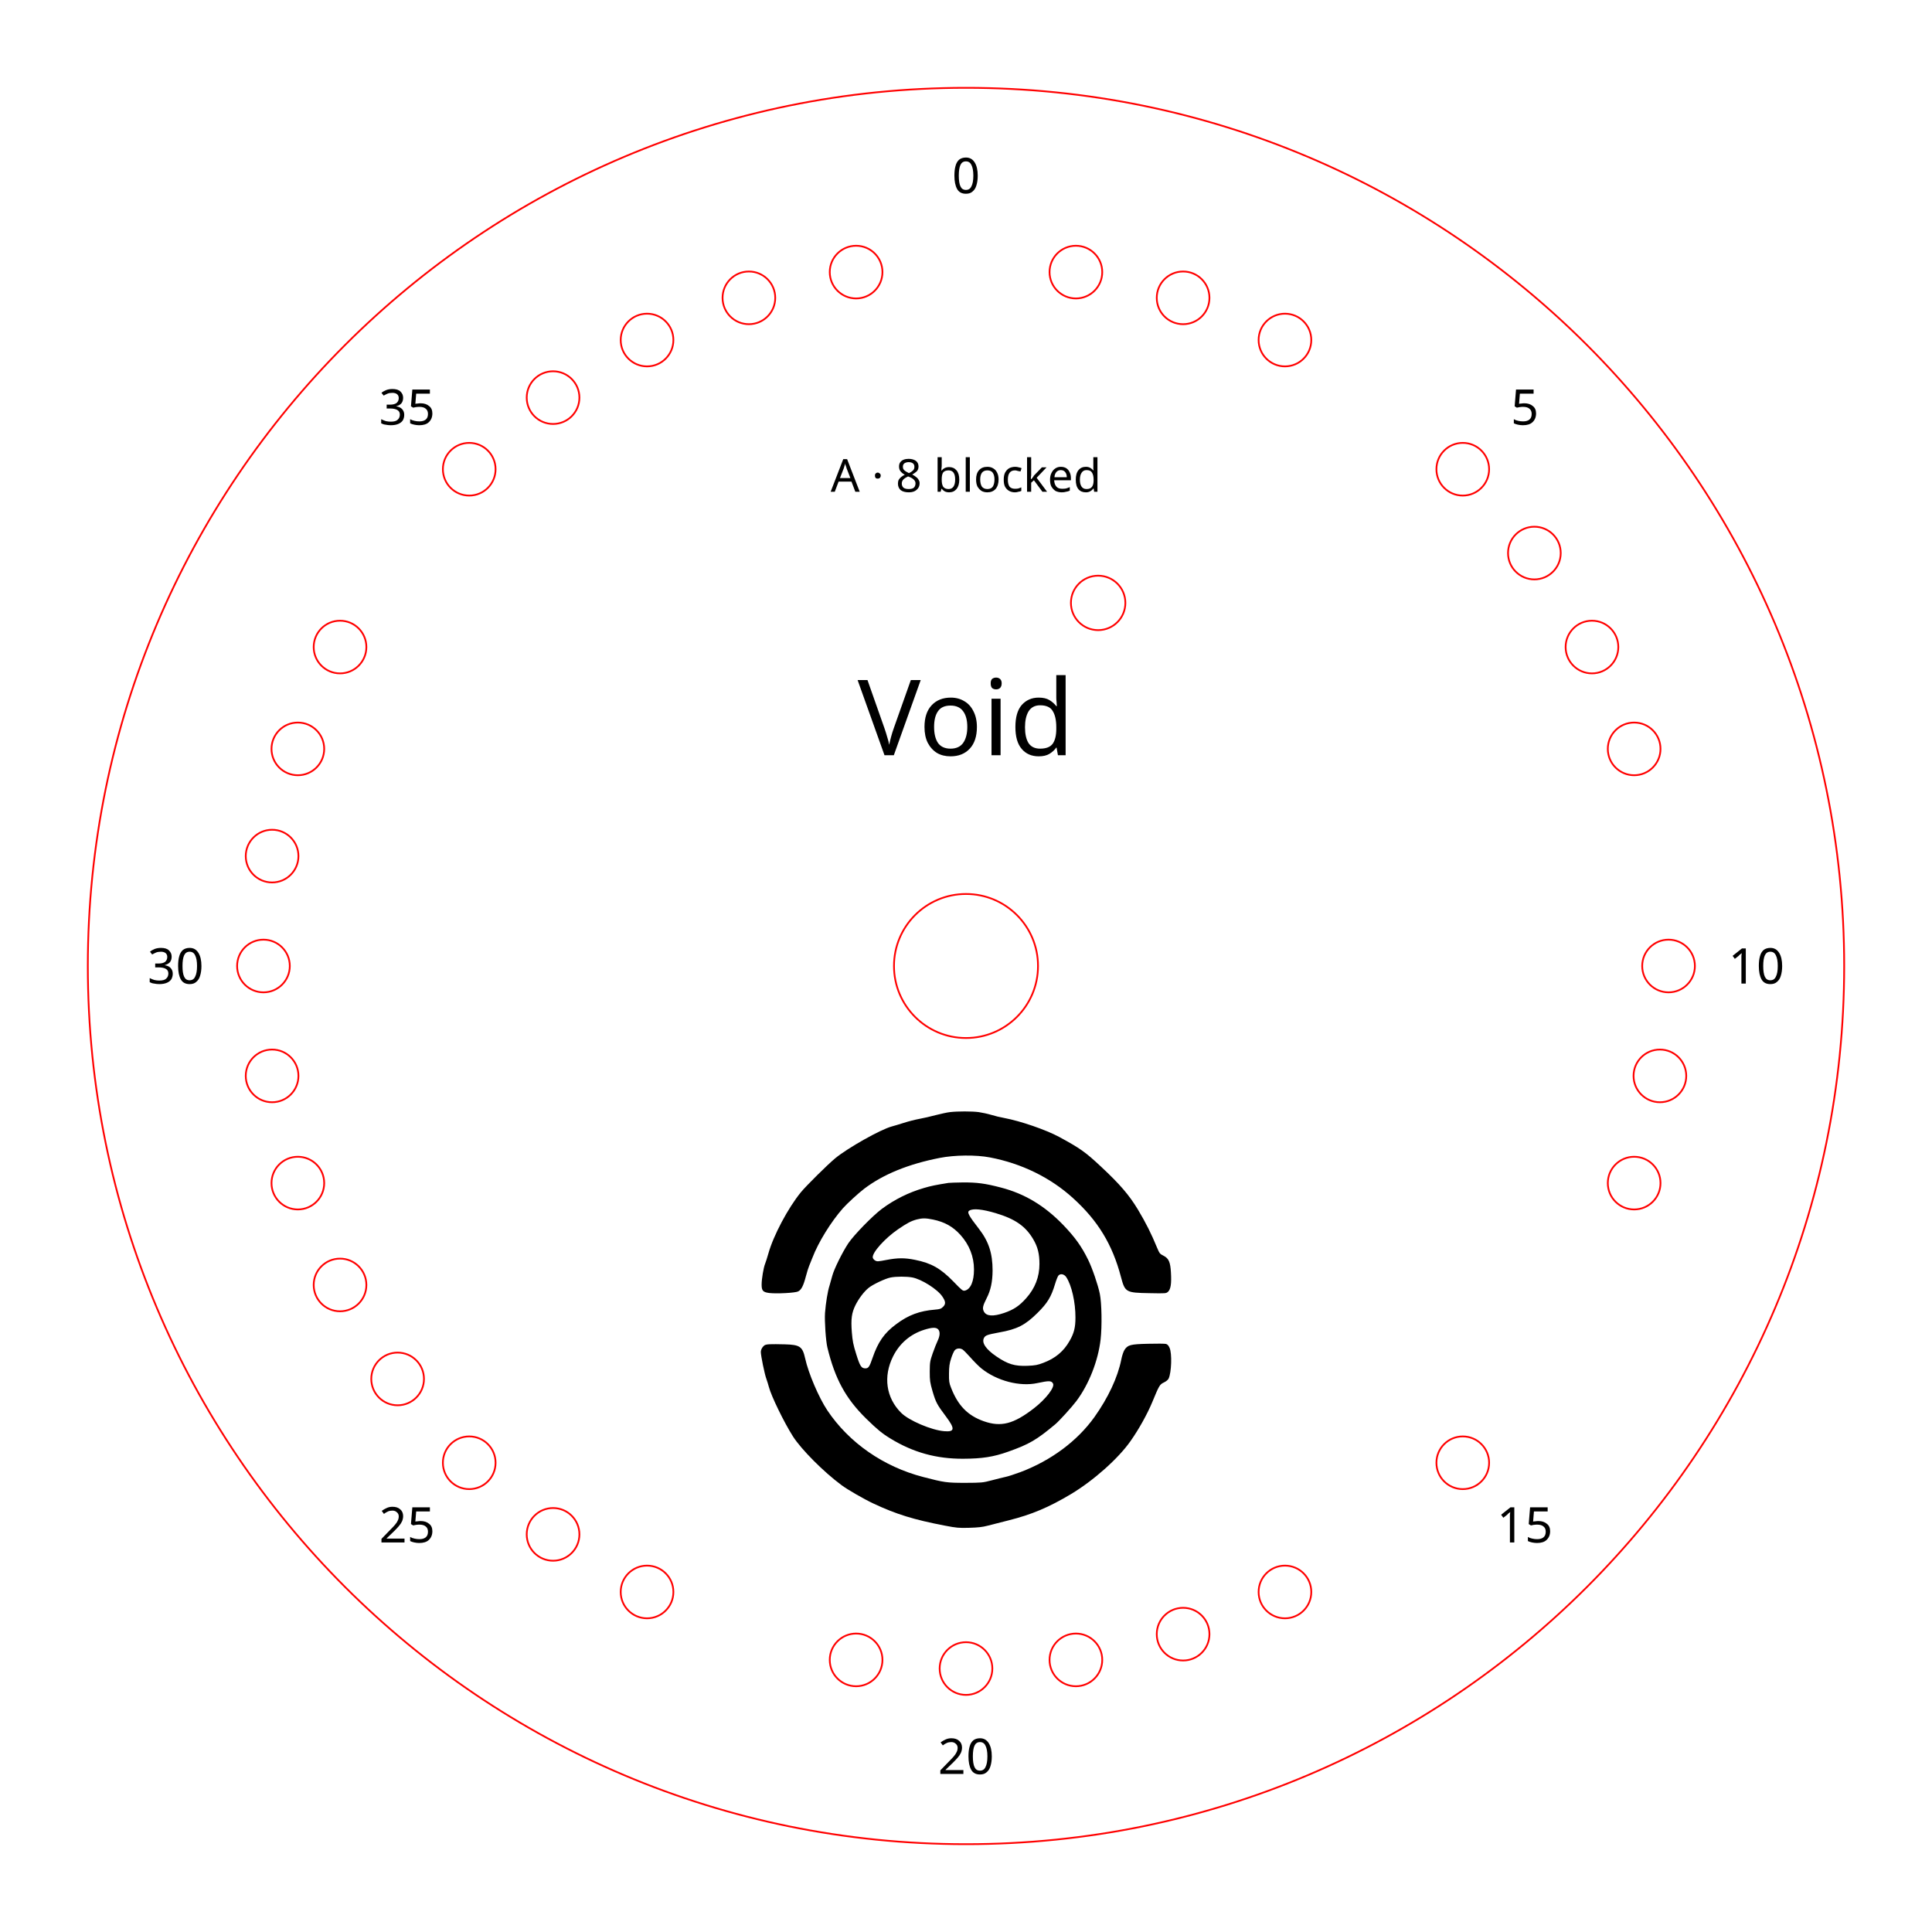
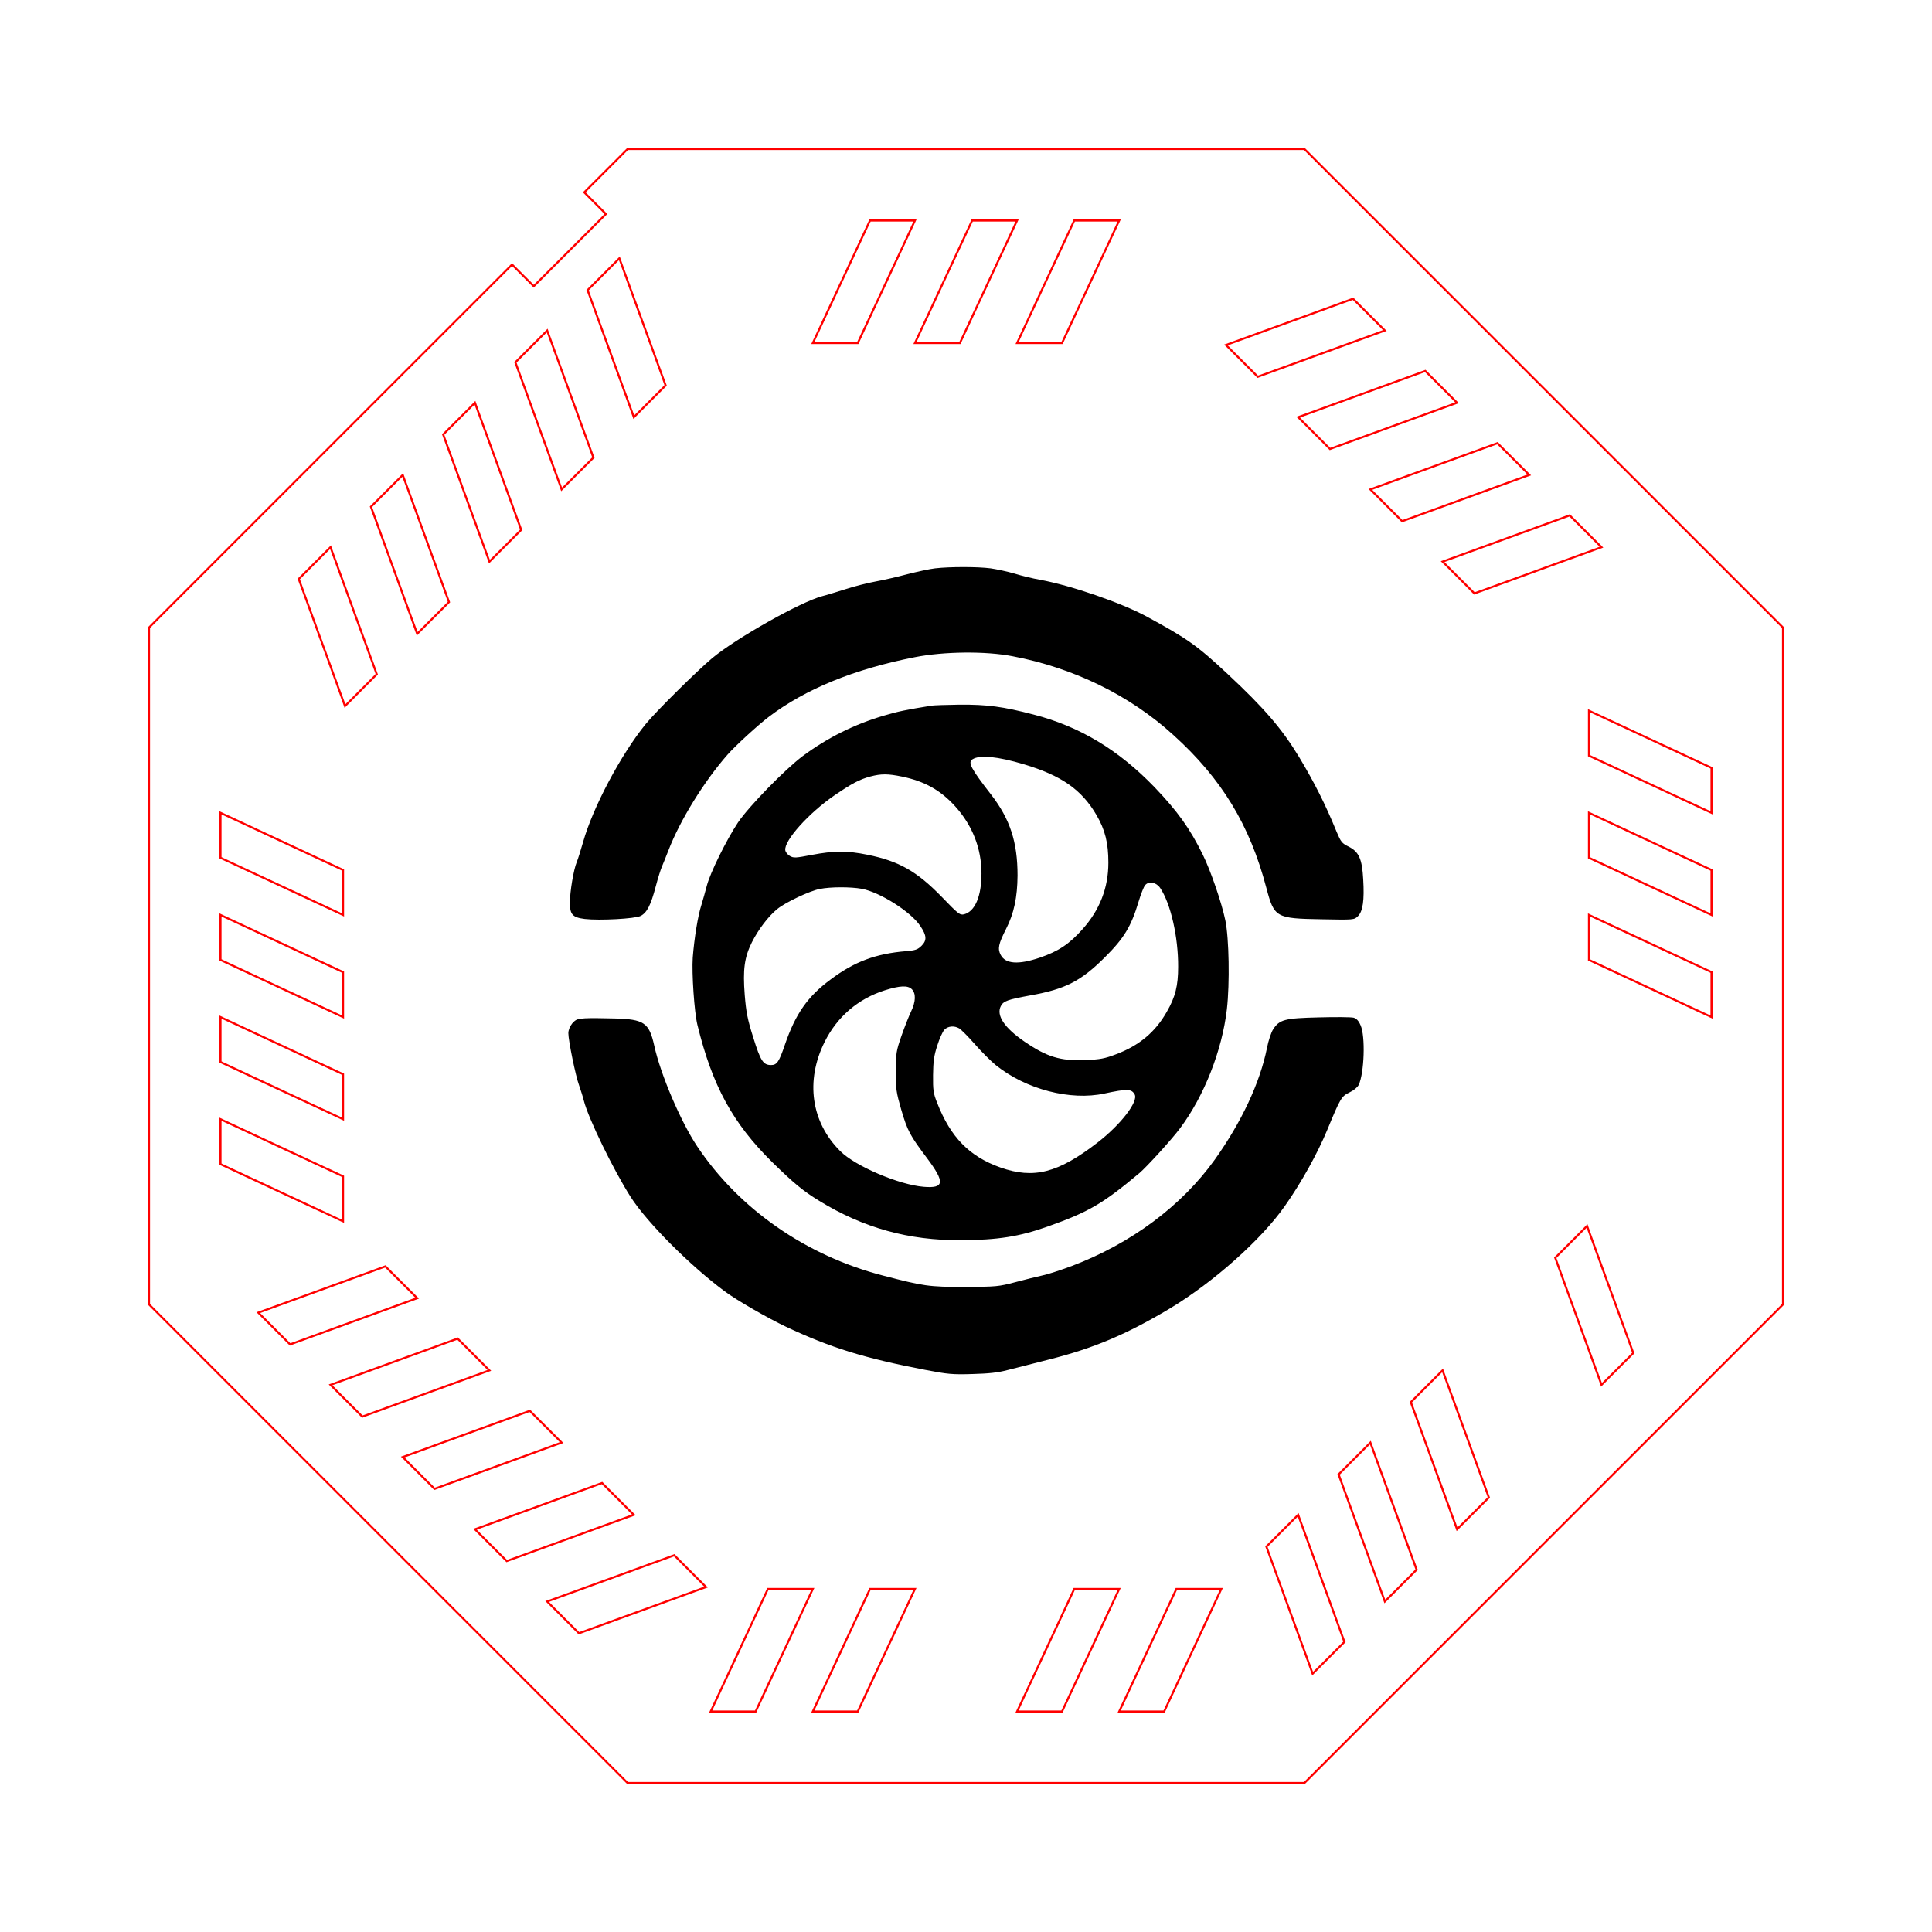
- <svg xmlns="http://www.w3.org/2000/svg" width="110.000mm" height="110.000mm" viewBox="0 0 110.000 110.000">
+ <svg xmlns="http://www.w3.org/2000/svg" width="94.591mm" height="94.591mm" viewBox="0 0 94.591 94.591">
  <style>
  .cut { fill: none; stroke: #ff0000; stroke-width: 0.1; }
-   .engrave { fill: #000; font-family: sans-serif; text-anchor: middle; }
</style>
-   <circle cx="55.000" cy="55.000" r="50.000" class="cut" />
-   <circle cx="55.000" cy="55.000" r="4.100" class="cut" />
-   <circle cx="62.524" cy="34.327" r="1.550" class="cut" />
-   <text x="55.000" y="11.000" font-size="2.800" class="engrave">0</text>
-   <circle cx="61.257" cy="15.492" r="1.500" class="cut" />
-   <circle cx="67.361" cy="16.958" r="1.500" class="cut" />
-   <circle cx="73.160" cy="19.360" r="1.500" class="cut" />
-   <circle cx="83.284" cy="26.716" r="1.500" class="cut" />
-   <text x="86.820" y="24.180" font-size="2.800" class="engrave">5</text>
-   <circle cx="87.361" cy="31.489" r="1.500" class="cut" />
-   <circle cx="90.640" cy="36.840" r="1.500" class="cut" />
-   <circle cx="93.042" cy="42.639" r="1.500" class="cut" />
-   <circle cx="95.000" cy="55.000" r="1.500" class="cut" />
-   <text x="100.000" y="56.000" font-size="2.800" class="engrave">10</text>
-   <circle cx="94.508" cy="61.257" r="1.500" class="cut" />
-   <circle cx="93.042" cy="67.361" r="1.500" class="cut" />
-   <circle cx="83.284" cy="83.284" r="1.500" class="cut" />
-   <text x="86.820" y="87.820" font-size="2.800" class="engrave">15</text>
-   <circle cx="73.160" cy="90.640" r="1.500" class="cut" />
-   <circle cx="67.361" cy="93.042" r="1.500" class="cut" />
-   <circle cx="61.257" cy="94.508" r="1.500" class="cut" />
-   <circle cx="55.000" cy="95.000" r="1.500" class="cut" />
-   <text x="55.000" y="101.000" font-size="2.800" class="engrave">20</text>
-   <circle cx="48.743" cy="94.508" r="1.500" class="cut" />
-   <circle cx="36.840" cy="90.640" r="1.500" class="cut" />
-   <circle cx="31.489" cy="87.361" r="1.500" class="cut" />
-   <circle cx="26.716" cy="83.284" r="1.500" class="cut" />
-   <text x="23.180" y="87.820" font-size="2.800" class="engrave">25</text>
-   <circle cx="22.639" cy="78.511" r="1.500" class="cut" />
-   <circle cx="19.360" cy="73.160" r="1.500" class="cut" />
-   <circle cx="16.958" cy="67.361" r="1.500" class="cut" />
-   <circle cx="15.492" cy="61.257" r="1.500" class="cut" />
-   <circle cx="15.000" cy="55.000" r="1.500" class="cut" />
-   <text x="10.000" y="56.000" font-size="2.800" class="engrave">30</text>
-   <circle cx="15.492" cy="48.743" r="1.500" class="cut" />
-   <circle cx="16.958" cy="42.639" r="1.500" class="cut" />
-   <circle cx="19.360" cy="36.840" r="1.500" class="cut" />
-   <circle cx="26.716" cy="26.716" r="1.500" class="cut" />
-   <text x="23.180" y="24.180" font-size="2.800" class="engrave">35</text>
-   <circle cx="31.489" cy="22.639" r="1.500" class="cut" />
-   <circle cx="36.840" cy="19.360" r="1.500" class="cut" />
-   <circle cx="42.639" cy="16.958" r="1.500" class="cut" />
-   <circle cx="48.743" cy="15.492" r="1.500" class="cut" />
-   <text x="55.000" y="28.000" font-size="2.600" class="engrave">A · 8 blocked</text>
-   <text x="55.000" y="43.000" font-size="6.000" class="engrave">Void</text>
-   <svg x="43.000" y="63.000" width="24.000" height="24.000" viewBox="0 0 528 528">
-     <g transform="translate(0,528) scale(0.1,-0.1)" fill="#000000" stroke="none">
-       <path d="M2440 5210 c-36 -4 -117 -22 -180 -38 -63 -17 -155 -38 -205 -47 -49 -9 -137 -31 -195 -50 -58 -18 -125 -39 -150 -45 -139 -37 -552 -269 -710 -400 -95 -79 -363 -344 -429 -425 -160 -196 -343 -540 -406 -765 -15 -52 -33 -110 -41 -129 -20 -48 -44 -191 -44 -262 0 -76 17 -95 96 -105 94 -11 326 1 362 20 40 21 65 69 97 191 14 53 32 110 40 128 8 18 26 64 41 102 75 196 231 448 382 620 52 59 196 191 267 245 237 180 552 309 945 386 187 37 457 40 631 6 394 -75 757 -252 1039 -509 312 -282 494 -581 601 -988 51 -192 61 -198 356 -203 211 -4 211 -4 236 20 32 32 42 103 34 238 -7 132 -28 178 -93 211 -45 22 -51 30 -80 99 -72 176 -141 313 -241 480 -111 183 -224 315 -463 538 -197 184 -260 228 -523 371 -165 89 -484 199 -687 237 -47 8 -121 26 -166 40 -44 13 -114 28 -155 34 -85 11 -264 11 -359 0z M2420 4323 c-168 -27 -220 -38 -308 -64 -189 -55 -367 -143 -527 -262 -116 -87 -348 -325 -419 -430 -75 -113 -180 -326 -201 -408 -9 -35 -25 -91 -35 -124 -23 -71 -46 -214 -56 -340 -7 -102 10 -353 30 -435 96 -393 228 -636 485 -889 138 -135 201 -187 303 -249 285 -175 578 -256 914 -254 238 1 379 23 564 89 264 94 353 146 591 345 48 41 206 214 262 289 156 208 272 503 303 770 19 167 14 458 -10 574 -23 112 -95 322 -146 425 -83 169 -163 280 -310 434 -234 243 -485 394 -783 471 -199 52 -301 65 -477 64 -85 -1 -166 -4 -180 -6z m593 -379 c244 -73 374 -164 470 -328 56 -96 77 -181 77 -308 0 -162 -55 -305 -167 -430 -85 -96 -156 -143 -276 -184 -139 -47 -222 -41 -253 18 -21 40 -14 71 35 168 51 99 73 205 74 345 0 216 -48 364 -171 523 -130 167 -152 209 -120 228 47 30 163 18 331 -32z m-786 -80 c145 -30 249 -88 343 -192 112 -124 170 -273 170 -434 0 -148 -42 -246 -113 -264 -27 -6 -37 2 -145 114 -160 164 -275 230 -479 271 -130 27 -219 26 -360 -1 -104 -20 -117 -21 -141 -7 -15 8 -28 25 -30 37 -9 62 152 241 318 355 113 77 162 103 233 122 69 18 112 18 204 -1z m1668 -720 c68 -101 117 -317 116 -509 0 -122 -18 -195 -73 -290 -74 -132 -180 -220 -330 -276 -71 -27 -100 -33 -199 -37 -159 -6 -245 20 -389 118 -132 90 -186 171 -155 231 17 33 44 42 190 69 226 40 327 92 481 245 125 124 171 200 219 360 15 50 34 98 43 108 25 28 72 18 97 -19z m-1929 -5 c116 -21 319 -149 379 -241 41 -61 43 -92 8 -127 -25 -25 -40 -30 -99 -35 -197 -16 -336 -68 -489 -183 -149 -110 -227 -222 -296 -423 -37 -109 -51 -130 -89 -130 -51 0 -68 27 -115 178 -38 120 -46 165 -55 274 -13 167 -2 244 46 341 42 83 106 168 164 215 52 43 211 118 275 130 70 14 200 14 271 1z m324 -649 c27 -27 26 -79 -5 -144 -14 -29 -42 -100 -62 -157 -34 -98 -36 -111 -37 -229 0 -115 3 -135 35 -247 41 -139 56 -167 168 -316 116 -155 111 -195 -22 -184 -160 13 -444 134 -540 231 -188 187 -226 454 -101 705 81 163 216 279 389 334 99 31 149 33 175 7z m306 -253 c12 -7 57 -52 101 -102 43 -49 105 -111 136 -136 194 -156 482 -231 702 -183 145 31 175 31 195 -6 25 -46 -90 -195 -240 -311 -255 -197 -412 -237 -628 -161 -200 71 -322 195 -409 419 -24 60 -27 81 -26 178 1 88 6 126 27 190 14 45 35 91 46 103 23 24 63 28 96 9z M178 2302 c-49 -3 -60 -7 -83 -33 -15 -19 -25 -43 -25 -63 0 -47 47 -278 70 -339 10 -29 24 -72 30 -97 30 -117 191 -447 303 -623 105 -164 384 -444 607 -609 74 -56 283 -176 398 -230 287 -135 507 -203 898 -278 145 -28 176 -31 305 -27 108 3 165 9 229 26 47 12 165 42 263 67 291 73 504 163 785 331 281 169 590 444 742 661 106 150 213 343 276 496 84 204 91 214 142 239 28 13 52 33 60 49 36 77 44 315 12 385 -13 30 -27 44 -45 49 -15 4 -116 5 -224 2 -222 -5 -255 -14 -296 -77 -13 -20 -31 -74 -40 -121 -45 -224 -164 -478 -337 -721 -215 -300 -542 -543 -925 -688 -73 -27 -158 -55 -190 -61 -32 -7 -110 -26 -173 -43 -111 -29 -122 -30 -330 -31 -231 0 -264 5 -525 73 -499 129 -931 430 -1202 835 -106 159 -237 464 -278 652 -33 148 -66 170 -255 175 -74 2 -161 3 -192 1z" />
-     </g>
-   </svg>
+   <g id="A-void">
+     <polygon points="30.727,7.296 63.864,7.296 87.296,30.727 87.296,63.864 63.864,87.296 30.727,87.296 7.296,63.864 7.296,30.727 25.070,12.953 26.131,14.013 29.666,10.478 28.606,9.417" class="cut" />
+     <polygon points="39.797,16.796 41.997,16.796 44.795,10.796 42.595,10.796" class="cut" />
+     <polygon points="44.797,16.796 46.997,16.796 49.795,10.796 47.595,10.796" class="cut" />
+     <polygon points="49.797,16.796 51.997,16.796 54.795,10.796 52.595,10.796" class="cut" />
+     <polygon points="60.024,16.891 61.580,18.446 67.801,16.182 66.245,14.627" class="cut" />
+     <polygon points="63.560,20.426 65.116,21.982 71.337,19.718 69.781,18.162" class="cut" />
+     <polygon points="67.095,23.962 68.651,25.518 74.872,23.253 73.316,21.698" class="cut" />
+     <polygon points="70.631,27.497 72.187,29.053 78.408,26.789 76.852,25.233" class="cut" />
+     <polygon points="77.796,34.797 77.796,36.997 83.796,39.795 83.796,37.595" class="cut" />
+     <polygon points="77.796,39.797 77.796,41.997 83.796,44.795 83.796,42.595" class="cut" />
+     <polygon points="77.796,44.797 77.796,46.997 83.796,49.795 83.796,47.595" class="cut" />
+     <polygon points="77.701,60.024 76.145,61.580 78.409,67.801 79.965,66.245" class="cut" />
+     <polygon points="70.629,67.095 69.074,68.651 71.338,74.872 72.894,73.316" class="cut" />
+     <polygon points="67.094,70.631 65.538,72.187 67.803,78.408 69.358,76.852" class="cut" />
+     <polygon points="63.558,74.167 62.003,75.722 64.267,81.943 65.823,80.388" class="cut" />
+     <polygon points="59.795,77.796 57.595,77.796 54.797,83.796 56.997,83.796" class="cut" />
+     <polygon points="54.795,77.796 52.595,77.796 49.797,83.796 51.997,83.796" class="cut" />
+     <polygon points="44.795,77.796 42.595,77.796 39.797,83.796 41.997,83.796" class="cut" />
+     <polygon points="39.795,77.796 37.595,77.796 34.797,83.796 36.997,83.796" class="cut" />
+     <polygon points="34.567,77.701 33.011,76.145 26.790,78.409 28.346,79.965" class="cut" />
+     <polygon points="31.031,74.165 29.476,72.609 23.255,74.874 24.810,76.429" class="cut" />
+     <polygon points="27.496,70.629 25.940,69.074 19.719,71.338 21.275,72.894" class="cut" />
+     <polygon points="23.960,67.094 22.405,65.538 16.184,67.803 17.739,69.358" class="cut" />
+     <polygon points="20.425,63.558 18.869,62.003 12.648,64.267 14.204,65.823" class="cut" />
+     <polygon points="16.796,59.795 16.796,57.595 10.796,54.797 10.796,56.997" class="cut" />
+     <polygon points="16.796,54.795 16.796,52.595 10.796,49.797 10.796,51.997" class="cut" />
+     <polygon points="16.796,49.795 16.796,47.595 10.796,44.797 10.796,46.997" class="cut" />
+     <polygon points="16.796,44.795 16.796,42.595 10.796,39.797 10.796,41.997" class="cut" />
+     <polygon points="16.891,34.567 18.446,33.011 16.182,26.790 14.627,28.346" class="cut" />
+     <polygon points="20.426,31.031 21.982,29.476 19.718,23.255 18.162,24.810" class="cut" />
+     <polygon points="23.962,27.496 25.518,25.940 23.253,19.719 21.698,21.275" class="cut" />
+     <polygon points="27.497,23.960 29.053,22.405 26.789,16.184 25.233,17.739" class="cut" />
+     <polygon points="31.033,20.425 32.589,18.869 30.324,12.648 28.769,14.204" class="cut" />
+     <svg x="27.296" y="27.296" width="40.000" height="40.000" viewBox="0 0 528 528">
+       <g transform="translate(0,528) scale(0.1,-0.1)" fill="#000000" stroke="none">
+         <path d="M2440 5210 c-36 -4 -117 -22 -180 -38 -63 -17 -155 -38 -205 -47 -49 -9 -137 -31 -195 -50 -58 -18 -125 -39 -150 -45 -139 -37 -552 -269 -710 -400 -95 -79 -363 -344 -429 -425 -160 -196 -343 -540 -406 -765 -15 -52 -33 -110 -41 -129 -20 -48 -44 -191 -44 -262 0 -76 17 -95 96 -105 94 -11 326 1 362 20 40 21 65 69 97 191 14 53 32 110 40 128 8 18 26 64 41 102 75 196 231 448 382 620 52 59 196 191 267 245 237 180 552 309 945 386 187 37 457 40 631 6 394 -75 757 -252 1039 -509 312 -282 494 -581 601 -988 51 -192 61 -198 356 -203 211 -4 211 -4 236 20 32 32 42 103 34 238 -7 132 -28 178 -93 211 -45 22 -51 30 -80 99 -72 176 -141 313 -241 480 -111 183 -224 315 -463 538 -197 184 -260 228 -523 371 -165 89 -484 199 -687 237 -47 8 -121 26 -166 40 -44 13 -114 28 -155 34 -85 11 -264 11 -359 0z M2420 4323 c-168 -27 -220 -38 -308 -64 -189 -55 -367 -143 -527 -262 -116 -87 -348 -325 -419 -430 -75 -113 -180 -326 -201 -408 -9 -35 -25 -91 -35 -124 -23 -71 -46 -214 -56 -340 -7 -102 10 -353 30 -435 96 -393 228 -636 485 -889 138 -135 201 -187 303 -249 285 -175 578 -256 914 -254 238 1 379 23 564 89 264 94 353 146 591 345 48 41 206 214 262 289 156 208 272 503 303 770 19 167 14 458 -10 574 -23 112 -95 322 -146 425 -83 169 -163 280 -310 434 -234 243 -485 394 -783 471 -199 52 -301 65 -477 64 -85 -1 -166 -4 -180 -6z m593 -379 c244 -73 374 -164 470 -328 56 -96 77 -181 77 -308 0 -162 -55 -305 -167 -430 -85 -96 -156 -143 -276 -184 -139 -47 -222 -41 -253 18 -21 40 -14 71 35 168 51 99 73 205 74 345 0 216 -48 364 -171 523 -130 167 -152 209 -120 228 47 30 163 18 331 -32z m-786 -80 c145 -30 249 -88 343 -192 112 -124 170 -273 170 -434 0 -148 -42 -246 -113 -264 -27 -6 -37 2 -145 114 -160 164 -275 230 -479 271 -130 27 -219 26 -360 -1 -104 -20 -117 -21 -141 -7 -15 8 -28 25 -30 37 -9 62 152 241 318 355 113 77 162 103 233 122 69 18 112 18 204 -1z m1668 -720 c68 -101 117 -317 116 -509 0 -122 -18 -195 -73 -290 -74 -132 -180 -220 -330 -276 -71 -27 -100 -33 -199 -37 -159 -6 -245 20 -389 118 -132 90 -186 171 -155 231 17 33 44 42 190 69 226 40 327 92 481 245 125 124 171 200 219 360 15 50 34 98 43 108 25 28 72 18 97 -19z m-1929 -5 c116 -21 319 -149 379 -241 41 -61 43 -92 8 -127 -25 -25 -40 -30 -99 -35 -197 -16 -336 -68 -489 -183 -149 -110 -227 -222 -296 -423 -37 -109 -51 -130 -89 -130 -51 0 -68 27 -115 178 -38 120 -46 165 -55 274 -13 167 -2 244 46 341 42 83 106 168 164 215 52 43 211 118 275 130 70 14 200 14 271 1z m324 -649 c27 -27 26 -79 -5 -144 -14 -29 -42 -100 -62 -157 -34 -98 -36 -111 -37 -229 0 -115 3 -135 35 -247 41 -139 56 -167 168 -316 116 -155 111 -195 -22 -184 -160 13 -444 134 -540 231 -188 187 -226 454 -101 705 81 163 216 279 389 334 99 31 149 33 175 7z m306 -253 c12 -7 57 -52 101 -102 43 -49 105 -111 136 -136 194 -156 482 -231 702 -183 145 31 175 31 195 -6 25 -46 -90 -195 -240 -311 -255 -197 -412 -237 -628 -161 -200 71 -322 195 -409 419 -24 60 -27 81 -26 178 1 88 6 126 27 190 14 45 35 91 46 103 23 24 63 28 96 9z M178 2302 c-49 -3 -60 -7 -83 -33 -15 -19 -25 -43 -25 -63 0 -47 47 -278 70 -339 10 -29 24 -72 30 -97 30 -117 191 -447 303 -623 105 -164 384 -444 607 -609 74 -56 283 -176 398 -230 287 -135 507 -203 898 -278 145 -28 176 -31 305 -27 108 3 165 9 229 26 47 12 165 42 263 67 291 73 504 163 785 331 281 169 590 444 742 661 106 150 213 343 276 496 84 204 91 214 142 239 28 13 52 33 60 49 36 77 44 315 12 385 -13 30 -27 44 -45 49 -15 4 -116 5 -224 2 -222 -5 -255 -14 -296 -77 -13 -20 -31 -74 -40 -121 -45 -224 -164 -478 -337 -721 -215 -300 -542 -543 -925 -688 -73 -27 -158 -55 -190 -61 -32 -7 -110 -26 -173 -43 -111 -29 -122 -30 -330 -31 -231 0 -264 5 -525 73 -499 129 -931 430 -1202 835 -106 159 -237 464 -278 652 -33 148 -66 170 -255 175 -74 2 -161 3 -192 1z" />
+       </g>
+     </svg>
+   </g>
</svg>
